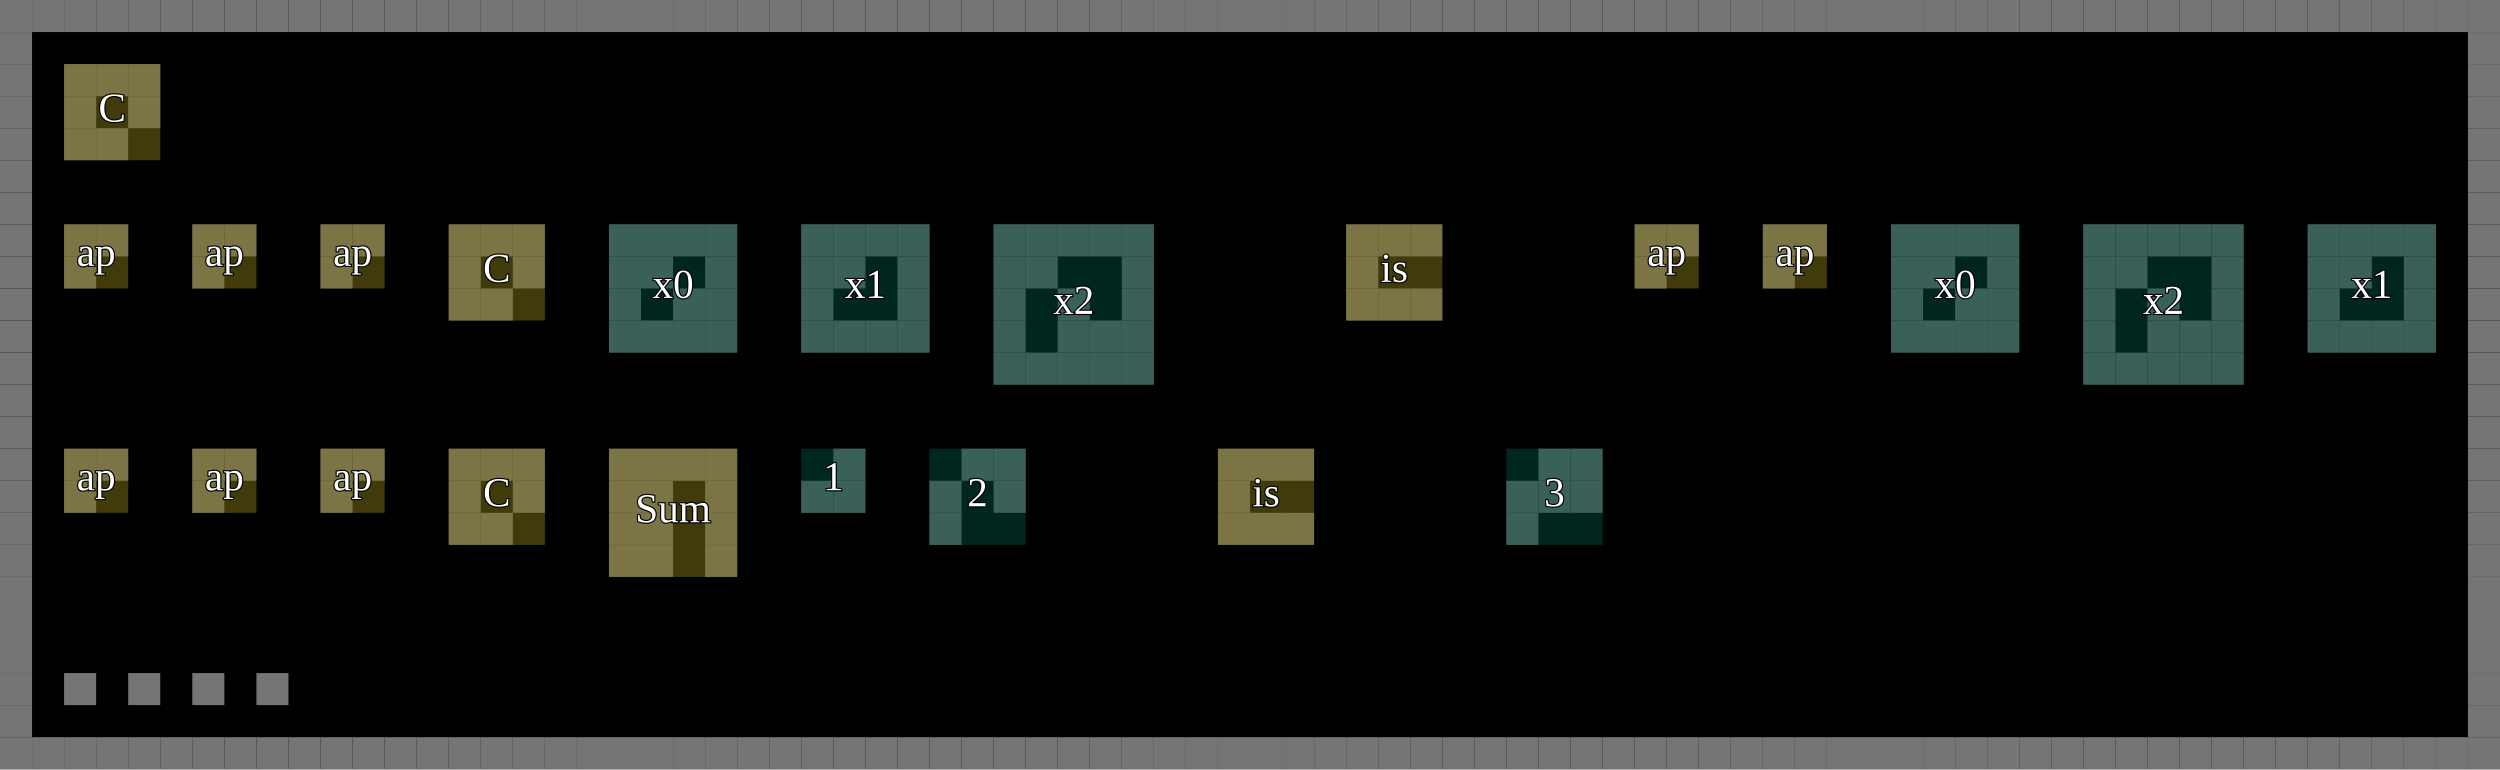
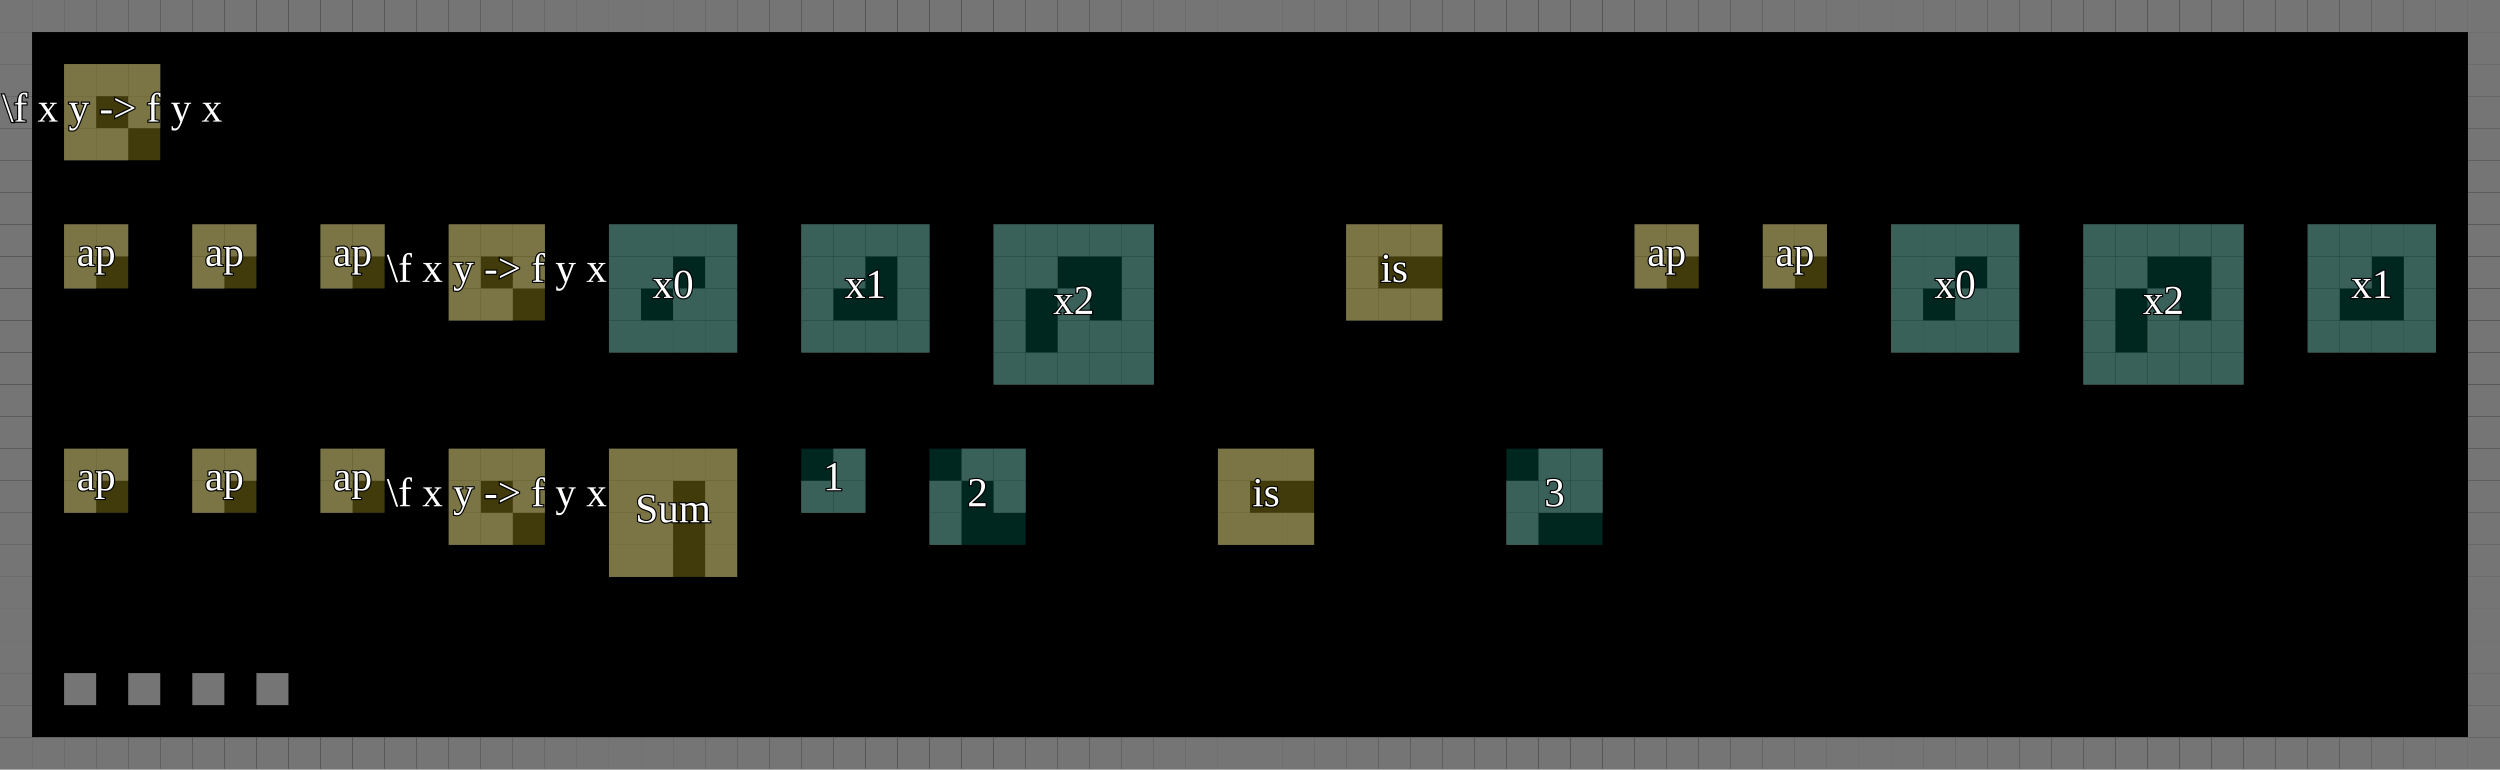
<svg xmlns="http://www.w3.org/2000/svg" height="336" width="1092">
  <rect y="0" x="0" height="336" width="1092" fill="black" />
  <rect y="0" x="0" height="14" width="14" fill="#757575" />
  <rect y="0" x="14" height="14" width="14" fill="#757575" />
  <rect y="0" x="28" height="14" width="14" fill="#757575" />
  <rect y="0" x="42" height="14" width="14" fill="#757575" />
  <rect y="0" x="56" height="14" width="14" fill="#757575" />
  <rect y="0" x="70" height="14" width="14" fill="#757575" />
  <rect y="0" x="84" height="14" width="14" fill="#757575" />
  <rect y="0" x="98" height="14" width="14" fill="#757575" />
  <rect y="0" x="112" height="14" width="14" fill="#757575" />
  <rect y="0" x="126" height="14" width="14" fill="#757575" />
  <rect y="0" x="140" height="14" width="14" fill="#757575" />
  <rect y="0" x="154" height="14" width="14" fill="#757575" />
  <rect y="0" x="168" height="14" width="14" fill="#757575" />
  <rect y="0" x="182" height="14" width="14" fill="#757575" />
  <rect y="0" x="196" height="14" width="14" fill="#757575" />
  <rect y="0" x="210" height="14" width="14" fill="#757575" />
  <rect y="0" x="224" height="14" width="14" fill="#757575" />
  <rect y="0" x="238" height="14" width="14" fill="#757575" />
  <rect y="0" x="252" height="14" width="14" fill="#757575" />
  <rect y="0" x="266" height="14" width="14" fill="#757575" />
  <rect y="0" x="280" height="14" width="14" fill="#757575" />
  <rect y="0" x="294" height="14" width="14" fill="#757575" />
  <rect y="0" x="308" height="14" width="14" fill="#757575" />
  <rect y="0" x="322" height="14" width="14" fill="#757575" />
  <rect y="0" x="336" height="14" width="14" fill="#757575" />
  <rect y="0" x="350" height="14" width="14" fill="#757575" />
  <rect y="0" x="364" height="14" width="14" fill="#757575" />
  <rect y="0" x="378" height="14" width="14" fill="#757575" />
  <rect y="0" x="392" height="14" width="14" fill="#757575" />
  <rect y="0" x="406" height="14" width="14" fill="#757575" />
  <rect y="0" x="420" height="14" width="14" fill="#757575" />
  <rect y="0" x="434" height="14" width="14" fill="#757575" />
  <rect y="0" x="448" height="14" width="14" fill="#757575" />
  <rect y="0" x="462" height="14" width="14" fill="#757575" />
  <rect y="0" x="476" height="14" width="14" fill="#757575" />
  <rect y="0" x="490" height="14" width="14" fill="#757575" />
  <rect y="0" x="504" height="14" width="14" fill="#757575" />
  <rect y="0" x="518" height="14" width="14" fill="#757575" />
  <rect y="0" x="532" height="14" width="14" fill="#757575" />
  <rect y="0" x="546" height="14" width="14" fill="#757575" />
  <rect y="0" x="560" height="14" width="14" fill="#757575" />
  <rect y="0" x="574" height="14" width="14" fill="#757575" />
  <rect y="0" x="588" height="14" width="14" fill="#757575" />
  <rect y="0" x="602" height="14" width="14" fill="#757575" />
  <rect y="0" x="616" height="14" width="14" fill="#757575" />
  <rect y="0" x="630" height="14" width="14" fill="#757575" />
  <rect y="0" x="644" height="14" width="14" fill="#757575" />
  <rect y="0" x="658" height="14" width="14" fill="#757575" />
  <rect y="0" x="672" height="14" width="14" fill="#757575" />
  <rect y="0" x="686" height="14" width="14" fill="#757575" />
  <rect y="0" x="700" height="14" width="14" fill="#757575" />
  <rect y="0" x="714" height="14" width="14" fill="#757575" />
  <rect y="0" x="728" height="14" width="14" fill="#757575" />
  <rect y="0" x="742" height="14" width="14" fill="#757575" />
  <rect y="0" x="756" height="14" width="14" fill="#757575" />
  <rect y="0" x="770" height="14" width="14" fill="#757575" />
  <rect y="0" x="784" height="14" width="14" fill="#757575" />
  <rect y="0" x="798" height="14" width="14" fill="#757575" />
  <rect y="0" x="812" height="14" width="14" fill="#757575" />
  <rect y="0" x="826" height="14" width="14" fill="#757575" />
  <rect y="0" x="840" height="14" width="14" fill="#757575" />
  <rect y="0" x="854" height="14" width="14" fill="#757575" />
  <rect y="0" x="868" height="14" width="14" fill="#757575" />
  <rect y="0" x="882" height="14" width="14" fill="#757575" />
  <rect y="0" x="896" height="14" width="14" fill="#757575" />
  <rect y="0" x="910" height="14" width="14" fill="#757575" />
  <rect y="0" x="924" height="14" width="14" fill="#757575" />
  <rect y="0" x="938" height="14" width="14" fill="#757575" />
  <rect y="0" x="952" height="14" width="14" fill="#757575" />
  <rect y="0" x="966" height="14" width="14" fill="#757575" />
  <rect y="0" x="980" height="14" width="14" fill="#757575" />
  <rect y="0" x="994" height="14" width="14" fill="#757575" />
  <rect y="0" x="1008" height="14" width="14" fill="#757575" />
  <rect y="0" x="1022" height="14" width="14" fill="#757575" />
  <rect y="0" x="1036" height="14" width="14" fill="#757575" />
  <rect y="0" x="1050" height="14" width="14" fill="#757575" />
  <rect y="0" x="1064" height="14" width="14" fill="#757575" />
  <rect y="0" x="1078" height="14" width="14" fill="#757575" />
  <rect y="14" x="0" height="14" width="14" fill="#757575" />
  <rect y="14" x="1078" height="14" width="14" fill="#757575" />
  <rect y="28" x="0" height="14" width="14" fill="#757575" />
  <rect y="28" x="28" height="14" width="14" fill="#757575" />
  <rect y="28" x="42" height="14" width="14" fill="#757575" />
  <rect y="28" x="56" height="14" width="14" fill="#757575" />
  <rect y="28" x="1078" height="14" width="14" fill="#757575" />
  <rect y="42" x="0" height="14" width="14" fill="#757575" />
  <rect y="42" x="28" height="14" width="14" fill="#757575" />
  <rect y="42" x="56" height="14" width="14" fill="#757575" />
  <rect y="42" x="1078" height="14" width="14" fill="#757575" />
  <rect y="56" x="0" height="14" width="14" fill="#757575" />
  <rect y="56" x="28" height="14" width="14" fill="#757575" />
  <rect y="56" x="42" height="14" width="14" fill="#757575" />
  <rect y="56" x="1078" height="14" width="14" fill="#757575" />
  <rect y="70" x="0" height="14" width="14" fill="#757575" />
  <rect y="70" x="1078" height="14" width="14" fill="#757575" />
  <rect y="84" x="0" height="14" width="14" fill="#757575" />
  <rect y="84" x="1078" height="14" width="14" fill="#757575" />
  <rect y="98" x="0" height="14" width="14" fill="#757575" />
  <rect y="98" x="28" height="14" width="14" fill="#757575" />
  <rect y="98" x="42" height="14" width="14" fill="#757575" />
  <rect y="98" x="84" height="14" width="14" fill="#757575" />
  <rect y="98" x="98" height="14" width="14" fill="#757575" />
  <rect y="98" x="140" height="14" width="14" fill="#757575" />
  <rect y="98" x="154" height="14" width="14" fill="#757575" />
  <rect y="98" x="196" height="14" width="14" fill="#757575" />
  <rect y="98" x="210" height="14" width="14" fill="#757575" />
  <rect y="98" x="224" height="14" width="14" fill="#757575" />
  <rect y="98" x="266" height="14" width="14" fill="#757575" />
  <rect y="98" x="280" height="14" width="14" fill="#757575" />
  <rect y="98" x="294" height="14" width="14" fill="#757575" />
  <rect y="98" x="308" height="14" width="14" fill="#757575" />
  <rect y="98" x="350" height="14" width="14" fill="#757575" />
  <rect y="98" x="364" height="14" width="14" fill="#757575" />
  <rect y="98" x="378" height="14" width="14" fill="#757575" />
  <rect y="98" x="392" height="14" width="14" fill="#757575" />
  <rect y="98" x="434" height="14" width="14" fill="#757575" />
  <rect y="98" x="448" height="14" width="14" fill="#757575" />
  <rect y="98" x="462" height="14" width="14" fill="#757575" />
  <rect y="98" x="476" height="14" width="14" fill="#757575" />
  <rect y="98" x="490" height="14" width="14" fill="#757575" />
  <rect y="98" x="588" height="14" width="14" fill="#757575" />
  <rect y="98" x="602" height="14" width="14" fill="#757575" />
  <rect y="98" x="616" height="14" width="14" fill="#757575" />
  <rect y="98" x="714" height="14" width="14" fill="#757575" />
  <rect y="98" x="728" height="14" width="14" fill="#757575" />
  <rect y="98" x="770" height="14" width="14" fill="#757575" />
  <rect y="98" x="784" height="14" width="14" fill="#757575" />
  <rect y="98" x="826" height="14" width="14" fill="#757575" />
  <rect y="98" x="840" height="14" width="14" fill="#757575" />
  <rect y="98" x="854" height="14" width="14" fill="#757575" />
  <rect y="98" x="868" height="14" width="14" fill="#757575" />
  <rect y="98" x="910" height="14" width="14" fill="#757575" />
  <rect y="98" x="924" height="14" width="14" fill="#757575" />
  <rect y="98" x="938" height="14" width="14" fill="#757575" />
  <rect y="98" x="952" height="14" width="14" fill="#757575" />
  <rect y="98" x="966" height="14" width="14" fill="#757575" />
  <rect y="98" x="1008" height="14" width="14" fill="#757575" />
  <rect y="98" x="1022" height="14" width="14" fill="#757575" />
  <rect y="98" x="1036" height="14" width="14" fill="#757575" />
  <rect y="98" x="1050" height="14" width="14" fill="#757575" />
  <rect y="98" x="1078" height="14" width="14" fill="#757575" />
  <rect y="112" x="0" height="14" width="14" fill="#757575" />
  <rect y="112" x="28" height="14" width="14" fill="#757575" />
  <rect y="112" x="84" height="14" width="14" fill="#757575" />
  <rect y="112" x="140" height="14" width="14" fill="#757575" />
  <rect y="112" x="196" height="14" width="14" fill="#757575" />
  <rect y="112" x="224" height="14" width="14" fill="#757575" />
  <rect y="112" x="266" height="14" width="14" fill="#757575" />
  <rect y="112" x="280" height="14" width="14" fill="#757575" />
  <rect y="112" x="308" height="14" width="14" fill="#757575" />
  <rect y="112" x="350" height="14" width="14" fill="#757575" />
  <rect y="112" x="364" height="14" width="14" fill="#757575" />
  <rect y="112" x="392" height="14" width="14" fill="#757575" />
  <rect y="112" x="434" height="14" width="14" fill="#757575" />
  <rect y="112" x="448" height="14" width="14" fill="#757575" />
  <rect y="112" x="490" height="14" width="14" fill="#757575" />
  <rect y="112" x="588" height="14" width="14" fill="#757575" />
  <rect y="112" x="714" height="14" width="14" fill="#757575" />
  <rect y="112" x="770" height="14" width="14" fill="#757575" />
  <rect y="112" x="826" height="14" width="14" fill="#757575" />
  <rect y="112" x="840" height="14" width="14" fill="#757575" />
  <rect y="112" x="868" height="14" width="14" fill="#757575" />
  <rect y="112" x="910" height="14" width="14" fill="#757575" />
  <rect y="112" x="924" height="14" width="14" fill="#757575" />
  <rect y="112" x="966" height="14" width="14" fill="#757575" />
  <rect y="112" x="1008" height="14" width="14" fill="#757575" />
  <rect y="112" x="1022" height="14" width="14" fill="#757575" />
  <rect y="112" x="1050" height="14" width="14" fill="#757575" />
  <rect y="112" x="1078" height="14" width="14" fill="#757575" />
  <rect y="126" x="0" height="14" width="14" fill="#757575" />
  <rect y="126" x="196" height="14" width="14" fill="#757575" />
  <rect y="126" x="210" height="14" width="14" fill="#757575" />
  <rect y="126" x="266" height="14" width="14" fill="#757575" />
  <rect y="126" x="294" height="14" width="14" fill="#757575" />
  <rect y="126" x="308" height="14" width="14" fill="#757575" />
  <rect y="126" x="350" height="14" width="14" fill="#757575" />
  <rect y="126" x="392" height="14" width="14" fill="#757575" />
  <rect y="126" x="434" height="14" width="14" fill="#757575" />
  <rect y="126" x="462" height="14" width="14" fill="#757575" />
  <rect y="126" x="490" height="14" width="14" fill="#757575" />
  <rect y="126" x="588" height="14" width="14" fill="#757575" />
  <rect y="126" x="602" height="14" width="14" fill="#757575" />
  <rect y="126" x="616" height="14" width="14" fill="#757575" />
  <rect y="126" x="826" height="14" width="14" fill="#757575" />
  <rect y="126" x="854" height="14" width="14" fill="#757575" />
  <rect y="126" x="868" height="14" width="14" fill="#757575" />
  <rect y="126" x="910" height="14" width="14" fill="#757575" />
  <rect y="126" x="938" height="14" width="14" fill="#757575" />
  <rect y="126" x="966" height="14" width="14" fill="#757575" />
  <rect y="126" x="1008" height="14" width="14" fill="#757575" />
  <rect y="126" x="1050" height="14" width="14" fill="#757575" />
  <rect y="126" x="1078" height="14" width="14" fill="#757575" />
  <rect y="140" x="0" height="14" width="14" fill="#757575" />
  <rect y="140" x="266" height="14" width="14" fill="#757575" />
  <rect y="140" x="280" height="14" width="14" fill="#757575" />
  <rect y="140" x="294" height="14" width="14" fill="#757575" />
  <rect y="140" x="308" height="14" width="14" fill="#757575" />
  <rect y="140" x="350" height="14" width="14" fill="#757575" />
  <rect y="140" x="364" height="14" width="14" fill="#757575" />
  <rect y="140" x="378" height="14" width="14" fill="#757575" />
  <rect y="140" x="392" height="14" width="14" fill="#757575" />
  <rect y="140" x="434" height="14" width="14" fill="#757575" />
  <rect y="140" x="462" height="14" width="14" fill="#757575" />
  <rect y="140" x="476" height="14" width="14" fill="#757575" />
  <rect y="140" x="490" height="14" width="14" fill="#757575" />
  <rect y="140" x="826" height="14" width="14" fill="#757575" />
  <rect y="140" x="840" height="14" width="14" fill="#757575" />
  <rect y="140" x="854" height="14" width="14" fill="#757575" />
  <rect y="140" x="868" height="14" width="14" fill="#757575" />
  <rect y="140" x="910" height="14" width="14" fill="#757575" />
  <rect y="140" x="938" height="14" width="14" fill="#757575" />
  <rect y="140" x="952" height="14" width="14" fill="#757575" />
  <rect y="140" x="966" height="14" width="14" fill="#757575" />
  <rect y="140" x="1008" height="14" width="14" fill="#757575" />
  <rect y="140" x="1022" height="14" width="14" fill="#757575" />
  <rect y="140" x="1036" height="14" width="14" fill="#757575" />
  <rect y="140" x="1050" height="14" width="14" fill="#757575" />
  <rect y="140" x="1078" height="14" width="14" fill="#757575" />
  <rect y="154" x="0" height="14" width="14" fill="#757575" />
  <rect y="154" x="434" height="14" width="14" fill="#757575" />
  <rect y="154" x="448" height="14" width="14" fill="#757575" />
  <rect y="154" x="462" height="14" width="14" fill="#757575" />
  <rect y="154" x="476" height="14" width="14" fill="#757575" />
  <rect y="154" x="490" height="14" width="14" fill="#757575" />
  <rect y="154" x="910" height="14" width="14" fill="#757575" />
  <rect y="154" x="924" height="14" width="14" fill="#757575" />
  <rect y="154" x="938" height="14" width="14" fill="#757575" />
  <rect y="154" x="952" height="14" width="14" fill="#757575" />
  <rect y="154" x="966" height="14" width="14" fill="#757575" />
  <rect y="154" x="1078" height="14" width="14" fill="#757575" />
  <rect y="168" x="0" height="14" width="14" fill="#757575" />
  <rect y="168" x="1078" height="14" width="14" fill="#757575" />
  <rect y="182" x="0" height="14" width="14" fill="#757575" />
  <rect y="182" x="1078" height="14" width="14" fill="#757575" />
  <rect y="196" x="0" height="14" width="14" fill="#757575" />
  <rect y="196" x="28" height="14" width="14" fill="#757575" />
  <rect y="196" x="42" height="14" width="14" fill="#757575" />
  <rect y="196" x="84" height="14" width="14" fill="#757575" />
  <rect y="196" x="98" height="14" width="14" fill="#757575" />
  <rect y="196" x="140" height="14" width="14" fill="#757575" />
  <rect y="196" x="154" height="14" width="14" fill="#757575" />
  <rect y="196" x="196" height="14" width="14" fill="#757575" />
  <rect y="196" x="210" height="14" width="14" fill="#757575" />
  <rect y="196" x="224" height="14" width="14" fill="#757575" />
  <rect y="196" x="266" height="14" width="14" fill="#757575" />
  <rect y="196" x="280" height="14" width="14" fill="#757575" />
  <rect y="196" x="294" height="14" width="14" fill="#757575" />
  <rect y="196" x="308" height="14" width="14" fill="#757575" />
  <rect y="196" x="364" height="14" width="14" fill="#757575" />
  <rect y="196" x="420" height="14" width="14" fill="#757575" />
  <rect y="196" x="434" height="14" width="14" fill="#757575" />
  <rect y="196" x="532" height="14" width="14" fill="#757575" />
  <rect y="196" x="546" height="14" width="14" fill="#757575" />
  <rect y="196" x="560" height="14" width="14" fill="#757575" />
  <rect y="196" x="672" height="14" width="14" fill="#757575" />
  <rect y="196" x="686" height="14" width="14" fill="#757575" />
  <rect y="196" x="1078" height="14" width="14" fill="#757575" />
  <rect y="210" x="0" height="14" width="14" fill="#757575" />
  <rect y="210" x="28" height="14" width="14" fill="#757575" />
  <rect y="210" x="84" height="14" width="14" fill="#757575" />
  <rect y="210" x="140" height="14" width="14" fill="#757575" />
  <rect y="210" x="196" height="14" width="14" fill="#757575" />
  <rect y="210" x="224" height="14" width="14" fill="#757575" />
  <rect y="210" x="266" height="14" width="14" fill="#757575" />
  <rect y="210" x="280" height="14" width="14" fill="#757575" />
  <rect y="210" x="308" height="14" width="14" fill="#757575" />
  <rect y="210" x="350" height="14" width="14" fill="#757575" />
  <rect y="210" x="364" height="14" width="14" fill="#757575" />
  <rect y="210" x="406" height="14" width="14" fill="#757575" />
  <rect y="210" x="434" height="14" width="14" fill="#757575" />
  <rect y="210" x="532" height="14" width="14" fill="#757575" />
  <rect y="210" x="658" height="14" width="14" fill="#757575" />
  <rect y="210" x="672" height="14" width="14" fill="#757575" />
  <rect y="210" x="686" height="14" width="14" fill="#757575" />
  <rect y="210" x="1078" height="14" width="14" fill="#757575" />
  <rect y="224" x="0" height="14" width="14" fill="#757575" />
  <rect y="224" x="196" height="14" width="14" fill="#757575" />
  <rect y="224" x="210" height="14" width="14" fill="#757575" />
  <rect y="224" x="266" height="14" width="14" fill="#757575" />
  <rect y="224" x="280" height="14" width="14" fill="#757575" />
  <rect y="224" x="308" height="14" width="14" fill="#757575" />
  <rect y="224" x="406" height="14" width="14" fill="#757575" />
  <rect y="224" x="532" height="14" width="14" fill="#757575" />
  <rect y="224" x="546" height="14" width="14" fill="#757575" />
  <rect y="224" x="560" height="14" width="14" fill="#757575" />
  <rect y="224" x="658" height="14" width="14" fill="#757575" />
  <rect y="224" x="1078" height="14" width="14" fill="#757575" />
  <rect y="238" x="0" height="14" width="14" fill="#757575" />
  <rect y="238" x="266" height="14" width="14" fill="#757575" />
  <rect y="238" x="280" height="14" width="14" fill="#757575" />
  <rect y="238" x="308" height="14" width="14" fill="#757575" />
  <rect y="238" x="1078" height="14" width="14" fill="#757575" />
  <rect y="252" x="0" height="14" width="14" fill="#757575" />
  <rect y="252" x="1078" height="14" width="14" fill="#757575" />
  <rect y="266" x="0" height="14" width="14" fill="#757575" />
  <rect y="266" x="1078" height="14" width="14" fill="#757575" />
  <rect y="280" x="0" height="14" width="14" fill="#757575" />
  <rect y="280" x="1078" height="14" width="14" fill="#757575" />
  <rect y="294" x="0" height="14" width="14" fill="#757575" />
  <rect y="294" x="28" height="14" width="14" fill="#757575" />
  <rect y="294" x="56" height="14" width="14" fill="#757575" />
  <rect y="294" x="84" height="14" width="14" fill="#757575" />
  <rect y="294" x="112" height="14" width="14" fill="#757575" />
  <rect y="294" x="1078" height="14" width="14" fill="#757575" />
  <rect y="308" x="0" height="14" width="14" fill="#757575" />
  <rect y="308" x="1078" height="14" width="14" fill="#757575" />
  <rect y="322" x="0" height="14" width="14" fill="#757575" />
  <rect y="322" x="14" height="14" width="14" fill="#757575" />
  <rect y="322" x="28" height="14" width="14" fill="#757575" />
  <rect y="322" x="42" height="14" width="14" fill="#757575" />
  <rect y="322" x="56" height="14" width="14" fill="#757575" />
  <rect y="322" x="70" height="14" width="14" fill="#757575" />
  <rect y="322" x="84" height="14" width="14" fill="#757575" />
  <rect y="322" x="98" height="14" width="14" fill="#757575" />
  <rect y="322" x="112" height="14" width="14" fill="#757575" />
  <rect y="322" x="126" height="14" width="14" fill="#757575" />
  <rect y="322" x="140" height="14" width="14" fill="#757575" />
  <rect y="322" x="154" height="14" width="14" fill="#757575" />
  <rect y="322" x="168" height="14" width="14" fill="#757575" />
  <rect y="322" x="182" height="14" width="14" fill="#757575" />
  <rect y="322" x="196" height="14" width="14" fill="#757575" />
  <rect y="322" x="210" height="14" width="14" fill="#757575" />
  <rect y="322" x="224" height="14" width="14" fill="#757575" />
  <rect y="322" x="238" height="14" width="14" fill="#757575" />
  <rect y="322" x="252" height="14" width="14" fill="#757575" />
  <rect y="322" x="266" height="14" width="14" fill="#757575" />
  <rect y="322" x="280" height="14" width="14" fill="#757575" />
  <rect y="322" x="294" height="14" width="14" fill="#757575" />
  <rect y="322" x="308" height="14" width="14" fill="#757575" />
  <rect y="322" x="322" height="14" width="14" fill="#757575" />
  <rect y="322" x="336" height="14" width="14" fill="#757575" />
  <rect y="322" x="350" height="14" width="14" fill="#757575" />
  <rect y="322" x="364" height="14" width="14" fill="#757575" />
  <rect y="322" x="378" height="14" width="14" fill="#757575" />
  <rect y="322" x="392" height="14" width="14" fill="#757575" />
  <rect y="322" x="406" height="14" width="14" fill="#757575" />
  <rect y="322" x="420" height="14" width="14" fill="#757575" />
  <rect y="322" x="434" height="14" width="14" fill="#757575" />
  <rect y="322" x="448" height="14" width="14" fill="#757575" />
  <rect y="322" x="462" height="14" width="14" fill="#757575" />
  <rect y="322" x="476" height="14" width="14" fill="#757575" />
  <rect y="322" x="490" height="14" width="14" fill="#757575" />
  <rect y="322" x="504" height="14" width="14" fill="#757575" />
  <rect y="322" x="518" height="14" width="14" fill="#757575" />
  <rect y="322" x="532" height="14" width="14" fill="#757575" />
  <rect y="322" x="546" height="14" width="14" fill="#757575" />
  <rect y="322" x="560" height="14" width="14" fill="#757575" />
  <rect y="322" x="574" height="14" width="14" fill="#757575" />
  <rect y="322" x="588" height="14" width="14" fill="#757575" />
  <rect y="322" x="602" height="14" width="14" fill="#757575" />
  <rect y="322" x="616" height="14" width="14" fill="#757575" />
  <rect y="322" x="630" height="14" width="14" fill="#757575" />
  <rect y="322" x="644" height="14" width="14" fill="#757575" />
  <rect y="322" x="658" height="14" width="14" fill="#757575" />
  <rect y="322" x="672" height="14" width="14" fill="#757575" />
  <rect y="322" x="686" height="14" width="14" fill="#757575" />
  <rect y="322" x="700" height="14" width="14" fill="#757575" />
  <rect y="322" x="714" height="14" width="14" fill="#757575" />
  <rect y="322" x="728" height="14" width="14" fill="#757575" />
  <rect y="322" x="742" height="14" width="14" fill="#757575" />
  <rect y="322" x="756" height="14" width="14" fill="#757575" />
  <rect y="322" x="770" height="14" width="14" fill="#757575" />
  <rect y="322" x="784" height="14" width="14" fill="#757575" />
  <rect y="322" x="798" height="14" width="14" fill="#757575" />
  <rect y="322" x="812" height="14" width="14" fill="#757575" />
  <rect y="322" x="826" height="14" width="14" fill="#757575" />
  <rect y="322" x="840" height="14" width="14" fill="#757575" />
  <rect y="322" x="854" height="14" width="14" fill="#757575" />
  <rect y="322" x="868" height="14" width="14" fill="#757575" />
  <rect y="322" x="882" height="14" width="14" fill="#757575" />
  <rect y="322" x="896" height="14" width="14" fill="#757575" />
  <rect y="322" x="910" height="14" width="14" fill="#757575" />
  <rect y="322" x="924" height="14" width="14" fill="#757575" />
  <rect y="322" x="938" height="14" width="14" fill="#757575" />
  <rect y="322" x="952" height="14" width="14" fill="#757575" />
  <rect y="322" x="966" height="14" width="14" fill="#757575" />
  <rect y="322" x="980" height="14" width="14" fill="#757575" />
  <rect y="322" x="994" height="14" width="14" fill="#757575" />
  <rect y="322" x="1008" height="14" width="14" fill="#757575" />
  <rect y="322" x="1022" height="14" width="14" fill="#757575" />
  <rect y="322" x="1036" height="14" width="14" fill="#757575" />
  <rect y="322" x="1050" height="14" width="14" fill="#757575" />
  <rect y="322" x="1064" height="14" width="14" fill="#757575" />
  <rect y="322" x="1078" height="14" width="14" fill="#757575" />
  <rect y="28" x="28" height="42" width="42" fill="#827717" fill-opacity="0.5" />
  <text y="49" x="49" dominant-baseline="middle" text-anchor="middle" fill="white" style="paint-order: stroke; fill: white; stroke: black; stroke-width: 1px; font-family=&quot;monospace&quot;; font-size: 18px">
-     <tspan x="49" dy="0em">C</tspan>
+     <tspan x="49" dy="0em">\f x y -&gt; f y x</tspan>
  </text>
  <rect y="98" x="28" height="28" width="28" fill="#827717" fill-opacity="0.5" />
  <text y="112" x="42" dominant-baseline="middle" text-anchor="middle" fill="white" style="paint-order: stroke; fill: white; stroke: black; stroke-width: 1px; font-family=&quot;monospace&quot;; font-size: 18px">
    <tspan x="42" dy="0em">ap</tspan>
  </text>
  <rect y="98" x="84" height="28" width="28" fill="#827717" fill-opacity="0.5" />
  <text y="112" x="98" dominant-baseline="middle" text-anchor="middle" fill="white" style="paint-order: stroke; fill: white; stroke: black; stroke-width: 1px; font-family=&quot;monospace&quot;; font-size: 18px">
    <tspan x="98" dy="0em">ap</tspan>
  </text>
  <rect y="98" x="140" height="28" width="28" fill="#827717" fill-opacity="0.5" />
  <text y="112" x="154" dominant-baseline="middle" text-anchor="middle" fill="white" style="paint-order: stroke; fill: white; stroke: black; stroke-width: 1px; font-family=&quot;monospace&quot;; font-size: 18px">
    <tspan x="154" dy="0em">ap</tspan>
  </text>
  <rect y="98" x="196" height="42" width="42" fill="#827717" fill-opacity="0.5" />
  <text y="119" x="217" dominant-baseline="middle" text-anchor="middle" fill="white" style="paint-order: stroke; fill: white; stroke: black; stroke-width: 1px; font-family=&quot;monospace&quot;; font-size: 18px">
-     <tspan x="217" dy="0em">C</tspan>
+     <tspan x="217" dy="0em">\f x y -&gt; f y x</tspan>
  </text>
  <rect y="98" x="266" height="56" width="56" fill="#004D40" fill-opacity="0.5" />
  <text y="126" x="294" dominant-baseline="middle" text-anchor="middle" fill="white" style="paint-order: stroke; fill: white; stroke: black; stroke-width: 1px; font-family=&quot;monospace&quot;; font-size: 18px">
    <tspan x="294" dy="0em">x0</tspan>
  </text>
  <rect y="98" x="350" height="56" width="56" fill="#004D40" fill-opacity="0.5" />
  <text y="126" x="378" dominant-baseline="middle" text-anchor="middle" fill="white" style="paint-order: stroke; fill: white; stroke: black; stroke-width: 1px; font-family=&quot;monospace&quot;; font-size: 18px">
    <tspan x="378" dy="0em">x1</tspan>
  </text>
  <rect y="98" x="434" height="70" width="70" fill="#004D40" fill-opacity="0.5" />
  <text y="133" x="469" dominant-baseline="middle" text-anchor="middle" fill="white" style="paint-order: stroke; fill: white; stroke: black; stroke-width: 1px; font-family=&quot;monospace&quot;; font-size: 18px">
    <tspan x="469" dy="0em">x2</tspan>
  </text>
  <rect y="98" x="588" height="42" width="42" fill="#827717" fill-opacity="0.5" />
  <text y="119" x="609" dominant-baseline="middle" text-anchor="middle" fill="white" style="paint-order: stroke; fill: white; stroke: black; stroke-width: 1px; font-family=&quot;monospace&quot;; font-size: 18px">
    <tspan x="609" dy="0em">is</tspan>
  </text>
  <rect y="98" x="714" height="28" width="28" fill="#827717" fill-opacity="0.5" />
  <text y="112" x="728" dominant-baseline="middle" text-anchor="middle" fill="white" style="paint-order: stroke; fill: white; stroke: black; stroke-width: 1px; font-family=&quot;monospace&quot;; font-size: 18px">
    <tspan x="728" dy="0em">ap</tspan>
  </text>
  <rect y="98" x="770" height="28" width="28" fill="#827717" fill-opacity="0.5" />
  <text y="112" x="784" dominant-baseline="middle" text-anchor="middle" fill="white" style="paint-order: stroke; fill: white; stroke: black; stroke-width: 1px; font-family=&quot;monospace&quot;; font-size: 18px">
    <tspan x="784" dy="0em">ap</tspan>
  </text>
  <rect y="98" x="826" height="56" width="56" fill="#004D40" fill-opacity="0.5" />
  <text y="126" x="854" dominant-baseline="middle" text-anchor="middle" fill="white" style="paint-order: stroke; fill: white; stroke: black; stroke-width: 1px; font-family=&quot;monospace&quot;; font-size: 18px">
    <tspan x="854" dy="0em">x0</tspan>
  </text>
  <rect y="98" x="910" height="70" width="70" fill="#004D40" fill-opacity="0.5" />
  <text y="133" x="945" dominant-baseline="middle" text-anchor="middle" fill="white" style="paint-order: stroke; fill: white; stroke: black; stroke-width: 1px; font-family=&quot;monospace&quot;; font-size: 18px">
    <tspan x="945" dy="0em">x2</tspan>
  </text>
  <rect y="98" x="1008" height="56" width="56" fill="#004D40" fill-opacity="0.5" />
  <text y="126" x="1036" dominant-baseline="middle" text-anchor="middle" fill="white" style="paint-order: stroke; fill: white; stroke: black; stroke-width: 1px; font-family=&quot;monospace&quot;; font-size: 18px">
    <tspan x="1036" dy="0em">x1</tspan>
  </text>
  <rect y="196" x="28" height="28" width="28" fill="#827717" fill-opacity="0.5" />
  <text y="210" x="42" dominant-baseline="middle" text-anchor="middle" fill="white" style="paint-order: stroke; fill: white; stroke: black; stroke-width: 1px; font-family=&quot;monospace&quot;; font-size: 18px">
    <tspan x="42" dy="0em">ap</tspan>
  </text>
  <rect y="196" x="84" height="28" width="28" fill="#827717" fill-opacity="0.5" />
  <text y="210" x="98" dominant-baseline="middle" text-anchor="middle" fill="white" style="paint-order: stroke; fill: white; stroke: black; stroke-width: 1px; font-family=&quot;monospace&quot;; font-size: 18px">
    <tspan x="98" dy="0em">ap</tspan>
  </text>
  <rect y="196" x="140" height="28" width="28" fill="#827717" fill-opacity="0.5" />
  <text y="210" x="154" dominant-baseline="middle" text-anchor="middle" fill="white" style="paint-order: stroke; fill: white; stroke: black; stroke-width: 1px; font-family=&quot;monospace&quot;; font-size: 18px">
    <tspan x="154" dy="0em">ap</tspan>
  </text>
  <rect y="196" x="196" height="42" width="42" fill="#827717" fill-opacity="0.5" />
  <text y="217" x="217" dominant-baseline="middle" text-anchor="middle" fill="white" style="paint-order: stroke; fill: white; stroke: black; stroke-width: 1px; font-family=&quot;monospace&quot;; font-size: 18px">
-     <tspan x="217" dy="0em">C</tspan>
+     <tspan x="217" dy="0em">\f x y -&gt; f y x</tspan>
  </text>
  <rect y="196" x="266" height="56" width="56" fill="#827717" fill-opacity="0.5" />
  <text y="224" x="294" dominant-baseline="middle" text-anchor="middle" fill="white" style="paint-order: stroke; fill: white; stroke: black; stroke-width: 1px; font-family=&quot;monospace&quot;; font-size: 18px">
    <tspan x="294" dy="0em">Sum</tspan>
  </text>
  <rect y="196" x="350" height="28" width="28" fill="#004D40" fill-opacity="0.5" />
  <text y="210" x="364" dominant-baseline="middle" text-anchor="middle" fill="white" style="paint-order: stroke; fill: white; stroke: black; stroke-width: 1px; font-family=&quot;monospace&quot;; font-size: 18px">
    <tspan x="364" dy="0em">1</tspan>
  </text>
  <rect y="196" x="406" height="42" width="42" fill="#004D40" fill-opacity="0.5" />
  <text y="217" x="427" dominant-baseline="middle" text-anchor="middle" fill="white" style="paint-order: stroke; fill: white; stroke: black; stroke-width: 1px; font-family=&quot;monospace&quot;; font-size: 18px">
    <tspan x="427" dy="0em">2</tspan>
  </text>
  <rect y="196" x="532" height="42" width="42" fill="#827717" fill-opacity="0.5" />
  <text y="217" x="553" dominant-baseline="middle" text-anchor="middle" fill="white" style="paint-order: stroke; fill: white; stroke: black; stroke-width: 1px; font-family=&quot;monospace&quot;; font-size: 18px">
    <tspan x="553" dy="0em">is</tspan>
  </text>
  <rect y="196" x="658" height="42" width="42" fill="#004D40" fill-opacity="0.5" />
  <text y="217" x="679" dominant-baseline="middle" text-anchor="middle" fill="white" style="paint-order: stroke; fill: white; stroke: black; stroke-width: 1px; font-family=&quot;monospace&quot;; font-size: 18px">
    <tspan x="679" dy="0em">3</tspan>
  </text>
</svg>
